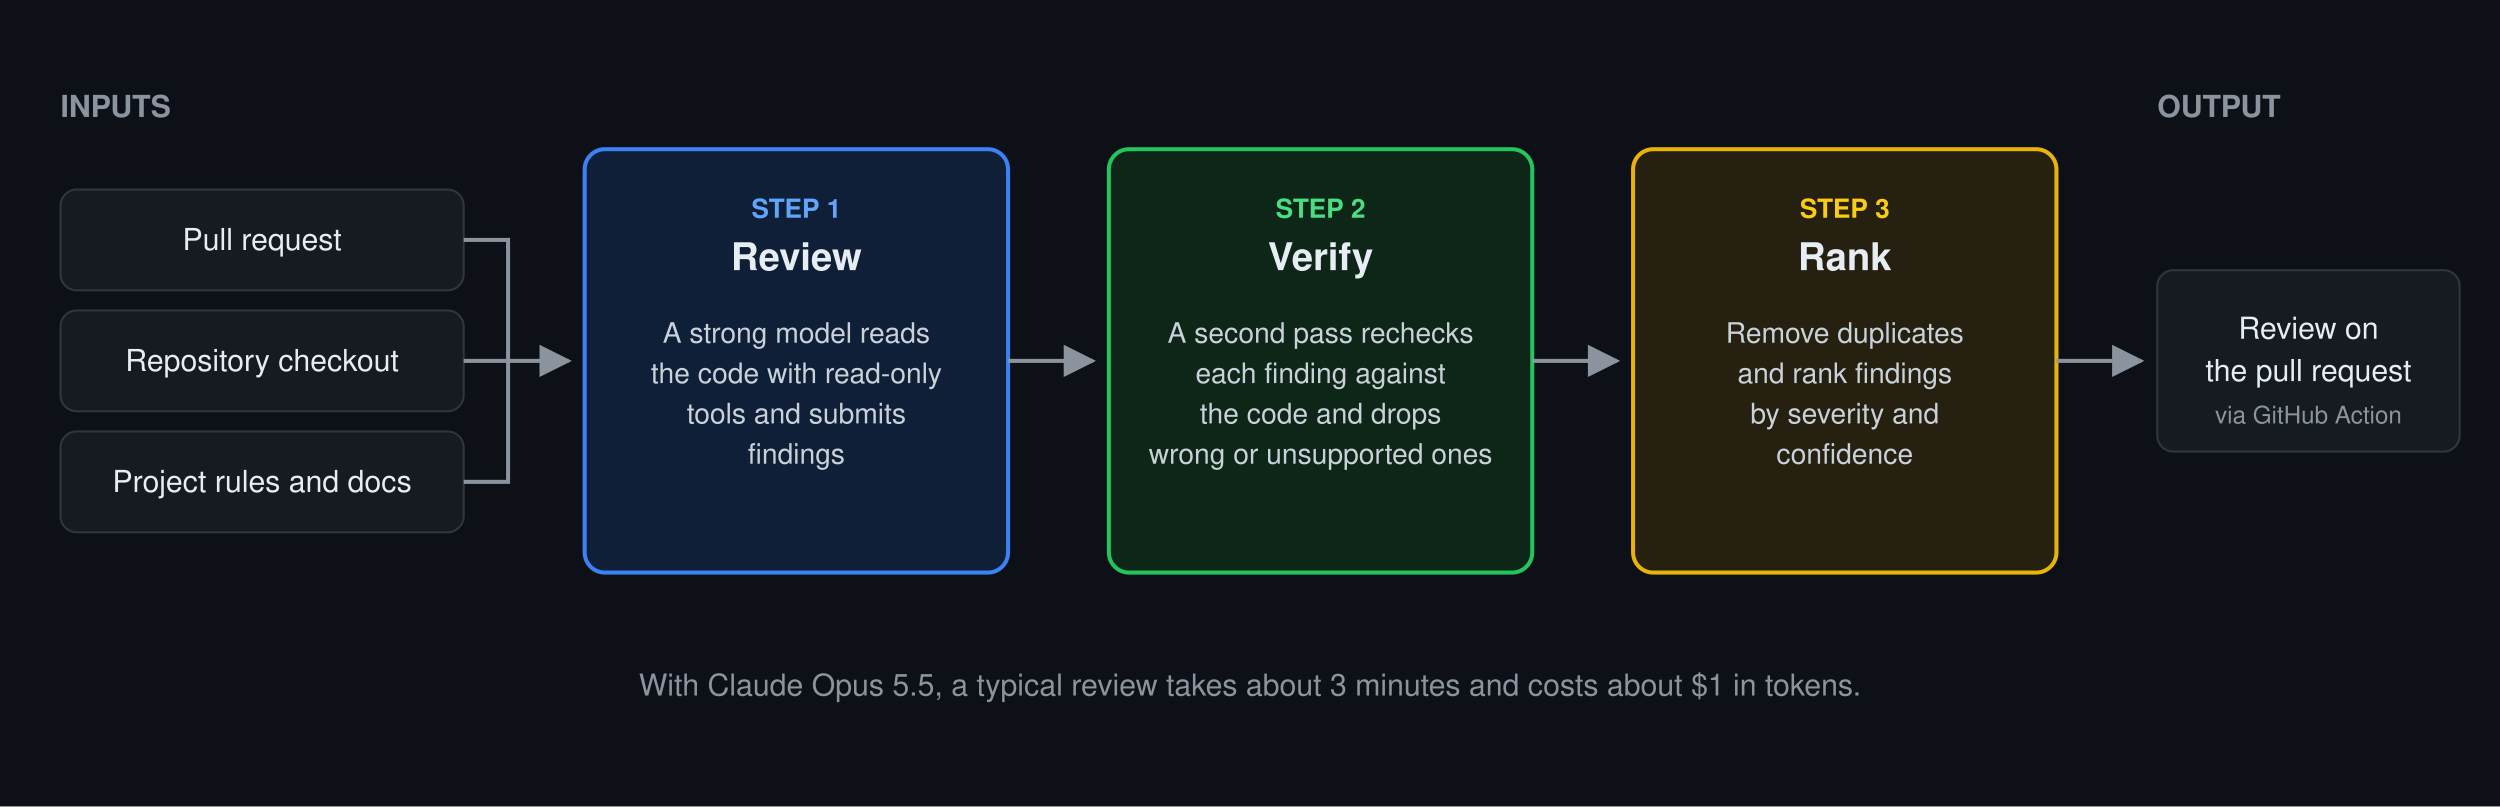
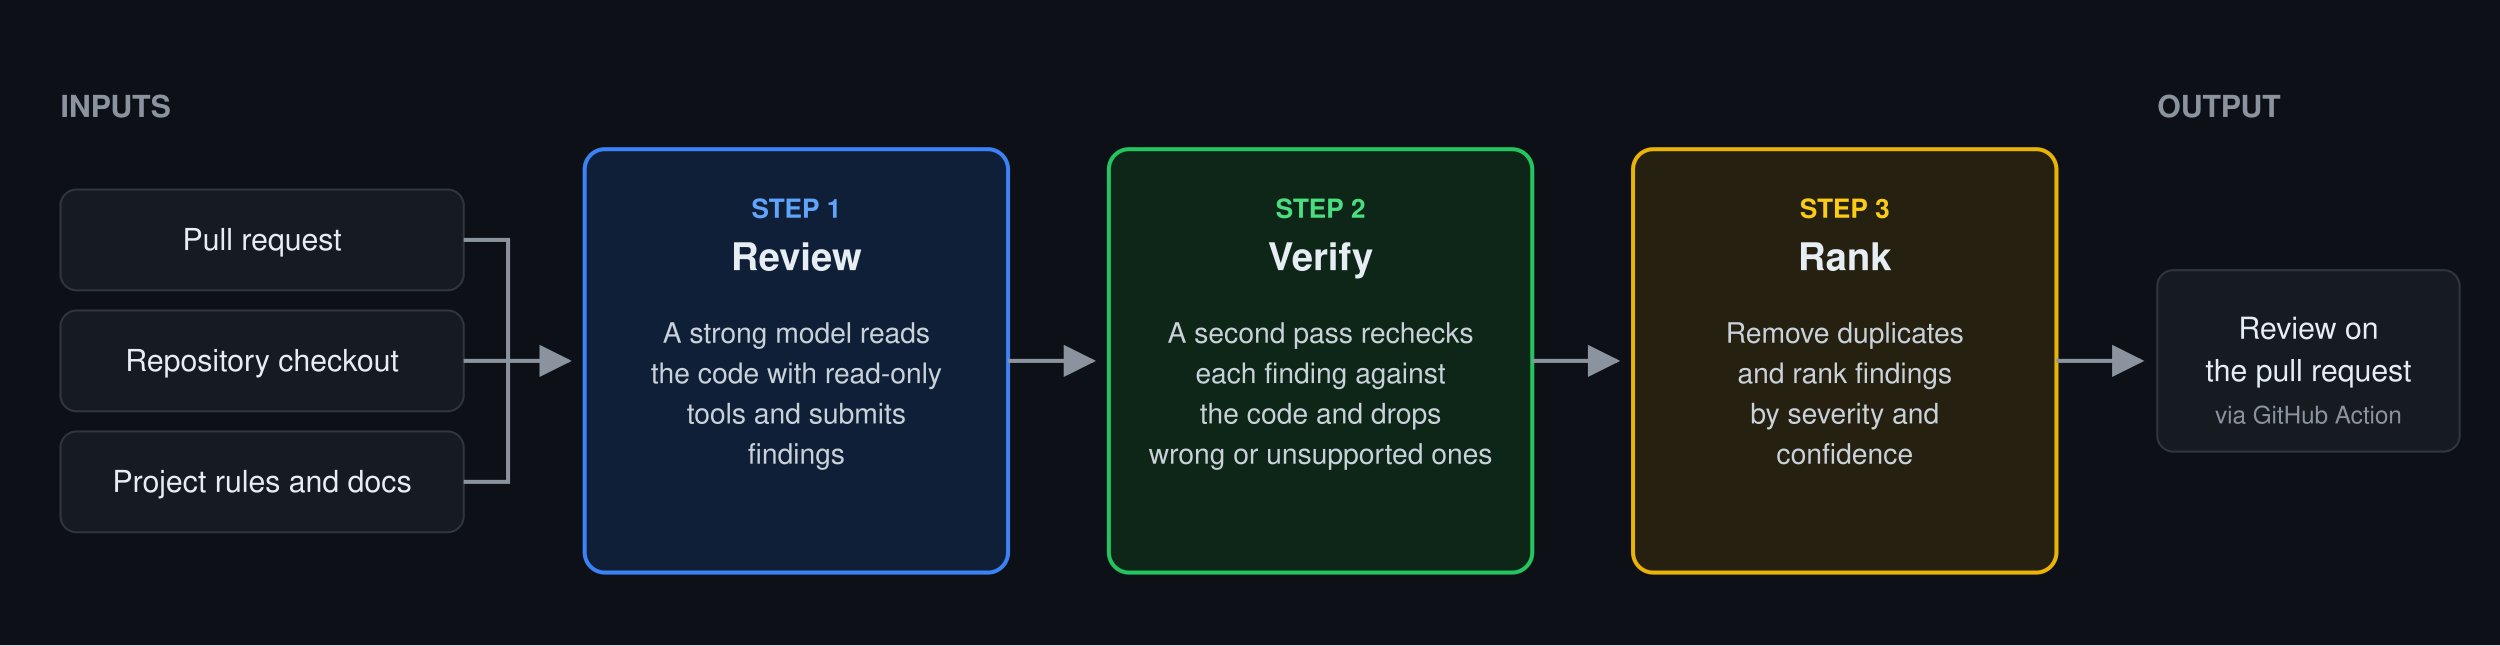
- <svg xmlns="http://www.w3.org/2000/svg" viewBox="0 0 1240 400" width="1240" height="400" font-family="-apple-system, BlinkMacSystemFont, 'Segoe UI', Helvetica, Arial, sans-serif">
+ <svg xmlns="http://www.w3.org/2000/svg" viewBox="0 0 1240 320" width="1240" height="320" font-family="-apple-system, BlinkMacSystemFont, 'Segoe UI', Helvetica, Arial, sans-serif">
  <defs>
    <marker id="arrow" viewBox="0 0 10 10" refX="9" refY="5" markerWidth="8" markerHeight="8" orient="auto">
      <path d="M0,0 L10,5 L0,10 z" fill="#8b949e" />
    </marker>
  </defs>
-   <rect width="1240" height="400" fill="#0d1117" />
+   <rect width="1240" height="320" fill="#0d1117" />
  <text x="30" y="58" font-size="15" font-weight="600" fill="#8b949e">INPUTS</text>
  <rect x="30" y="94" width="200" height="50" rx="8" fill="#161b22" stroke="#30363d" />
  <text x="130" y="124" font-size="15" text-anchor="middle" fill="#e6edf3">Pull request</text>
  <rect x="30" y="154" width="200" height="50" rx="8" fill="#161b22" stroke="#30363d" />
  <text x="130" y="184" font-size="15" text-anchor="middle" fill="#e6edf3">Repository checkout</text>
  <rect x="30" y="214" width="200" height="50" rx="8" fill="#161b22" stroke="#30363d" />
  <text x="130" y="244" font-size="15" text-anchor="middle" fill="#e6edf3">Project rules and docs</text>
  <path d="M230,119 L252,119 L252,239 L230,239 M230,179 L282,179" fill="none" stroke="#8b949e" stroke-width="2" marker-end="url(#arrow)" />
  <rect x="290" y="74" width="210" height="210" rx="10" fill="#0f1f38" stroke="#3b82f6" stroke-width="2" />
  <text x="395" y="108" font-size="13" font-weight="600" text-anchor="middle" fill="#60a5fa">STEP 1</text>
  <text x="395" y="134" font-size="19" font-weight="600" text-anchor="middle" fill="#e6edf3">Review</text>
  <text x="395" y="170" font-size="14" text-anchor="middle" fill="#c9d1d9">A strong model reads</text>
  <text x="395" y="190" font-size="14" text-anchor="middle" fill="#c9d1d9">the code with read-only</text>
  <text x="395" y="210" font-size="14" text-anchor="middle" fill="#c9d1d9">tools and submits</text>
  <text x="395" y="230" font-size="14" text-anchor="middle" fill="#c9d1d9">findings</text>
  <line x1="500" y1="179" x2="542" y2="179" stroke="#8b949e" stroke-width="2" marker-end="url(#arrow)" />
  <rect x="550" y="74" width="210" height="210" rx="10" fill="#0d2618" stroke="#22c55e" stroke-width="2" />
  <text x="655" y="108" font-size="13" font-weight="600" text-anchor="middle" fill="#4ade80">STEP 2</text>
  <text x="655" y="134" font-size="19" font-weight="600" text-anchor="middle" fill="#e6edf3">Verify</text>
  <text x="655" y="170" font-size="14" text-anchor="middle" fill="#c9d1d9">A second pass rechecks</text>
  <text x="655" y="190" font-size="14" text-anchor="middle" fill="#c9d1d9">each finding against</text>
  <text x="655" y="210" font-size="14" text-anchor="middle" fill="#c9d1d9">the code and drops</text>
  <text x="655" y="230" font-size="14" text-anchor="middle" fill="#c9d1d9">wrong or unsupported ones</text>
  <line x1="760" y1="179" x2="802" y2="179" stroke="#8b949e" stroke-width="2" marker-end="url(#arrow)" />
  <rect x="810" y="74" width="210" height="210" rx="10" fill="#262010" stroke="#eab308" stroke-width="2" />
  <text x="915" y="108" font-size="13" font-weight="600" text-anchor="middle" fill="#facc15">STEP 3</text>
  <text x="915" y="134" font-size="19" font-weight="600" text-anchor="middle" fill="#e6edf3">Rank</text>
  <text x="915" y="170" font-size="14" text-anchor="middle" fill="#c9d1d9">Remove duplicates</text>
  <text x="915" y="190" font-size="14" text-anchor="middle" fill="#c9d1d9">and rank findings</text>
  <text x="915" y="210" font-size="14" text-anchor="middle" fill="#c9d1d9">by severity and</text>
  <text x="915" y="230" font-size="14" text-anchor="middle" fill="#c9d1d9">confidence</text>
  <line x1="1020" y1="179" x2="1062" y2="179" stroke="#8b949e" stroke-width="2" marker-end="url(#arrow)" />
  <text x="1070" y="58" font-size="15" font-weight="600" fill="#8b949e">OUTPUT</text>
  <rect x="1070" y="134" width="150" height="90" rx="8" fill="#161b22" stroke="#30363d" />
  <text x="1145" y="168" font-size="15" text-anchor="middle" fill="#e6edf3">Review on</text>
  <text x="1145" y="189" font-size="15" text-anchor="middle" fill="#e6edf3">the pull request</text>
  <text x="1145" y="210" font-size="12" text-anchor="middle" fill="#8b949e">via GitHub Action</text>
-   <text x="620" y="345" font-size="15" text-anchor="middle" fill="#8b949e">With Claude Opus 5.5, a typical review takes about 3 minutes and costs about $1 in tokens.</text>
</svg>
